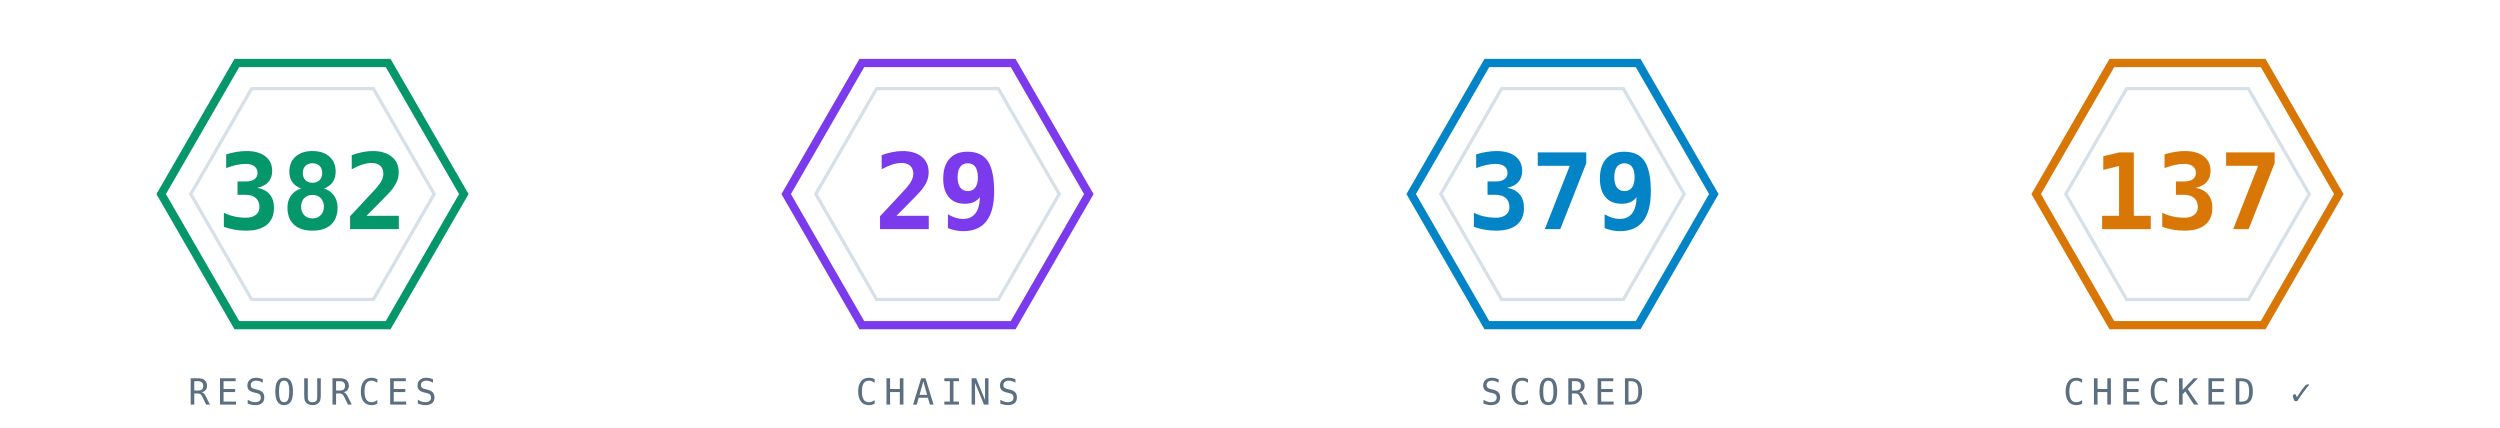
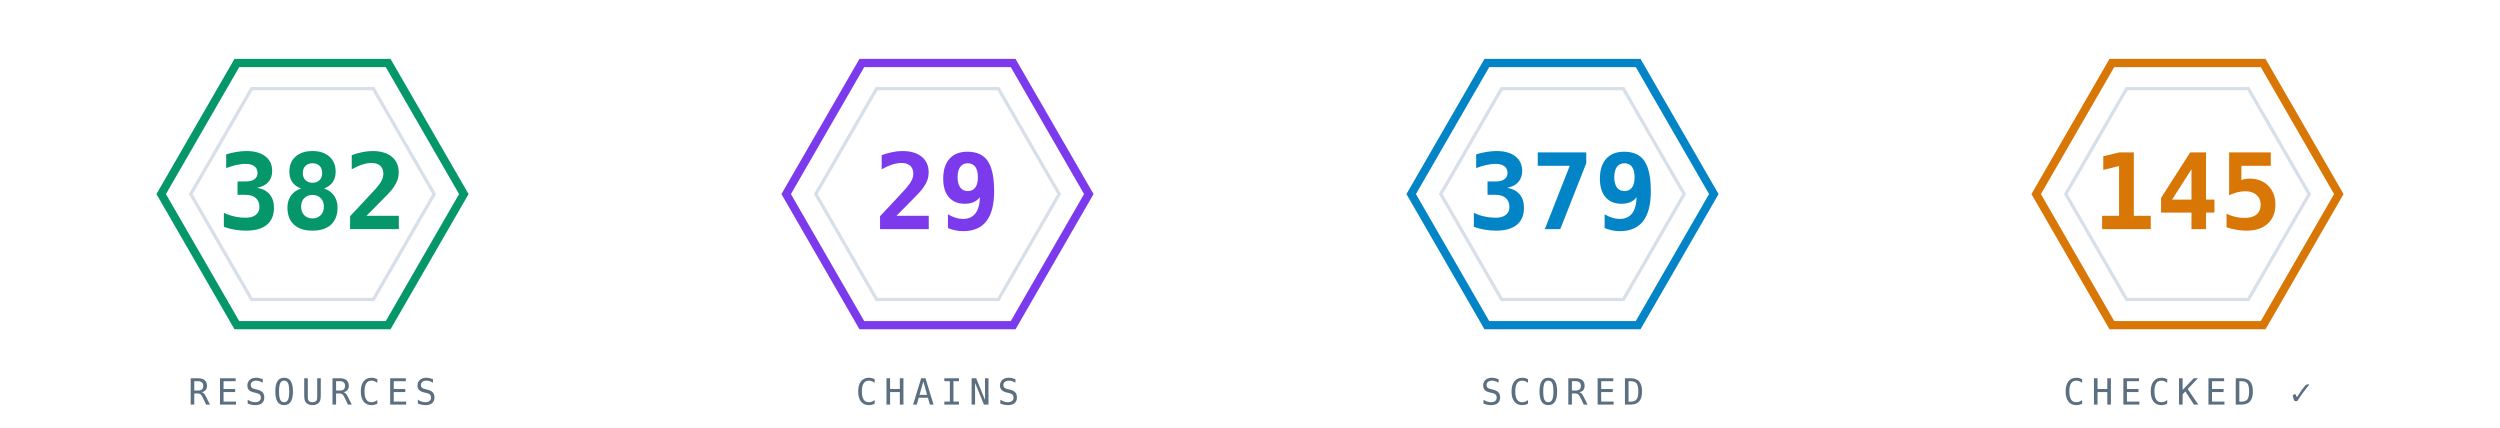
- <svg xmlns="http://www.w3.org/2000/svg" width="1520" height="260" viewBox="0 0 1520 260" role="img" aria-label="382 resources, 29 chains, 379 scored, 137 independently checked">
+ <svg xmlns="http://www.w3.org/2000/svg" width="1520" height="260" viewBox="0 0 1520 260" role="img" aria-label="382 resources, 29 chains, 379 scored, 145 independently checked">
  <g>
    <path d="M98.0 118.0 L144.0 38.3 L236.0 38.3 L282.0 118.0 L236.0 197.7 L144.0 197.7 Z" fill="none" stroke="#059669" stroke-width="5" />
    <path d="M116.0 118.0 L153.0 53.9 L227.0 53.9 L264.0 118.0 L227.0 182.1 L153.0 182.1 Z" fill="none" stroke="#d7e0e8" stroke-width="2" />
    <text x="190" y="139.333" text-anchor="middle" font-family="ui-monospace, SFMono-Regular, Menlo, monospace" font-size="64" font-weight="700" fill="#059669">382</text>
    <text x="190" y="246" text-anchor="middle" font-family="ui-monospace, SFMono-Regular, Menlo, monospace" font-size="22" letter-spacing="4" fill="#5b6f80">RESOURCES</text>
  </g>
  <g>
    <path d="M478.0 118.0 L524.0 38.3 L616.0 38.3 L662.0 118.0 L616.0 197.7 L524.0 197.7 Z" fill="none" stroke="#7c3aed" stroke-width="5" />
    <path d="M496.0 118.0 L533.0 53.9 L607.0 53.9 L644.0 118.0 L607.0 182.1 L533.0 182.1 Z" fill="none" stroke="#d7e0e8" stroke-width="2" />
    <text x="570" y="139.333" text-anchor="middle" font-family="ui-monospace, SFMono-Regular, Menlo, monospace" font-size="64" font-weight="700" fill="#7c3aed">29</text>
    <text x="570" y="246" text-anchor="middle" font-family="ui-monospace, SFMono-Regular, Menlo, monospace" font-size="22" letter-spacing="4" fill="#5b6f80">CHAINS</text>
  </g>
  <g>
    <path d="M858.0 118.0 L904.0 38.3 L996.0 38.3 L1042.0 118.0 L996.0 197.7 L904.0 197.7 Z" fill="none" stroke="#0284c7" stroke-width="5" />
    <path d="M876.0 118.0 L913.0 53.9 L987.0 53.9 L1024.0 118.0 L987.0 182.1 L913.0 182.1 Z" fill="none" stroke="#d7e0e8" stroke-width="2" />
    <text x="950" y="139.333" text-anchor="middle" font-family="ui-monospace, SFMono-Regular, Menlo, monospace" font-size="64" font-weight="700" fill="#0284c7">379</text>
    <text x="950" y="246" text-anchor="middle" font-family="ui-monospace, SFMono-Regular, Menlo, monospace" font-size="22" letter-spacing="4" fill="#5b6f80">SCORED</text>
  </g>
  <g>
    <path d="M1238.0 118.0 L1284.0 38.3 L1376.0 38.3 L1422.0 118.0 L1376.0 197.7 L1284.0 197.7 Z" fill="none" stroke="#d97706" stroke-width="5" />
    <path d="M1256.0 118.0 L1293.0 53.9 L1367.0 53.9 L1404.0 118.0 L1367.0 182.1 L1293.0 182.1 Z" fill="none" stroke="#d7e0e8" stroke-width="2" />
-     <text x="1330" y="139.333" text-anchor="middle" font-family="ui-monospace, SFMono-Regular, Menlo, monospace" font-size="64" font-weight="700" fill="#d97706">137</text>
+     <text x="1330" y="139.333" text-anchor="middle" font-family="ui-monospace, SFMono-Regular, Menlo, monospace" font-size="64" font-weight="700" fill="#d97706">145</text>
    <text x="1330" y="246" text-anchor="middle" font-family="ui-monospace, SFMono-Regular, Menlo, monospace" font-size="22" letter-spacing="4" fill="#5b6f80">CHECKED ✓</text>
  </g>
</svg>
